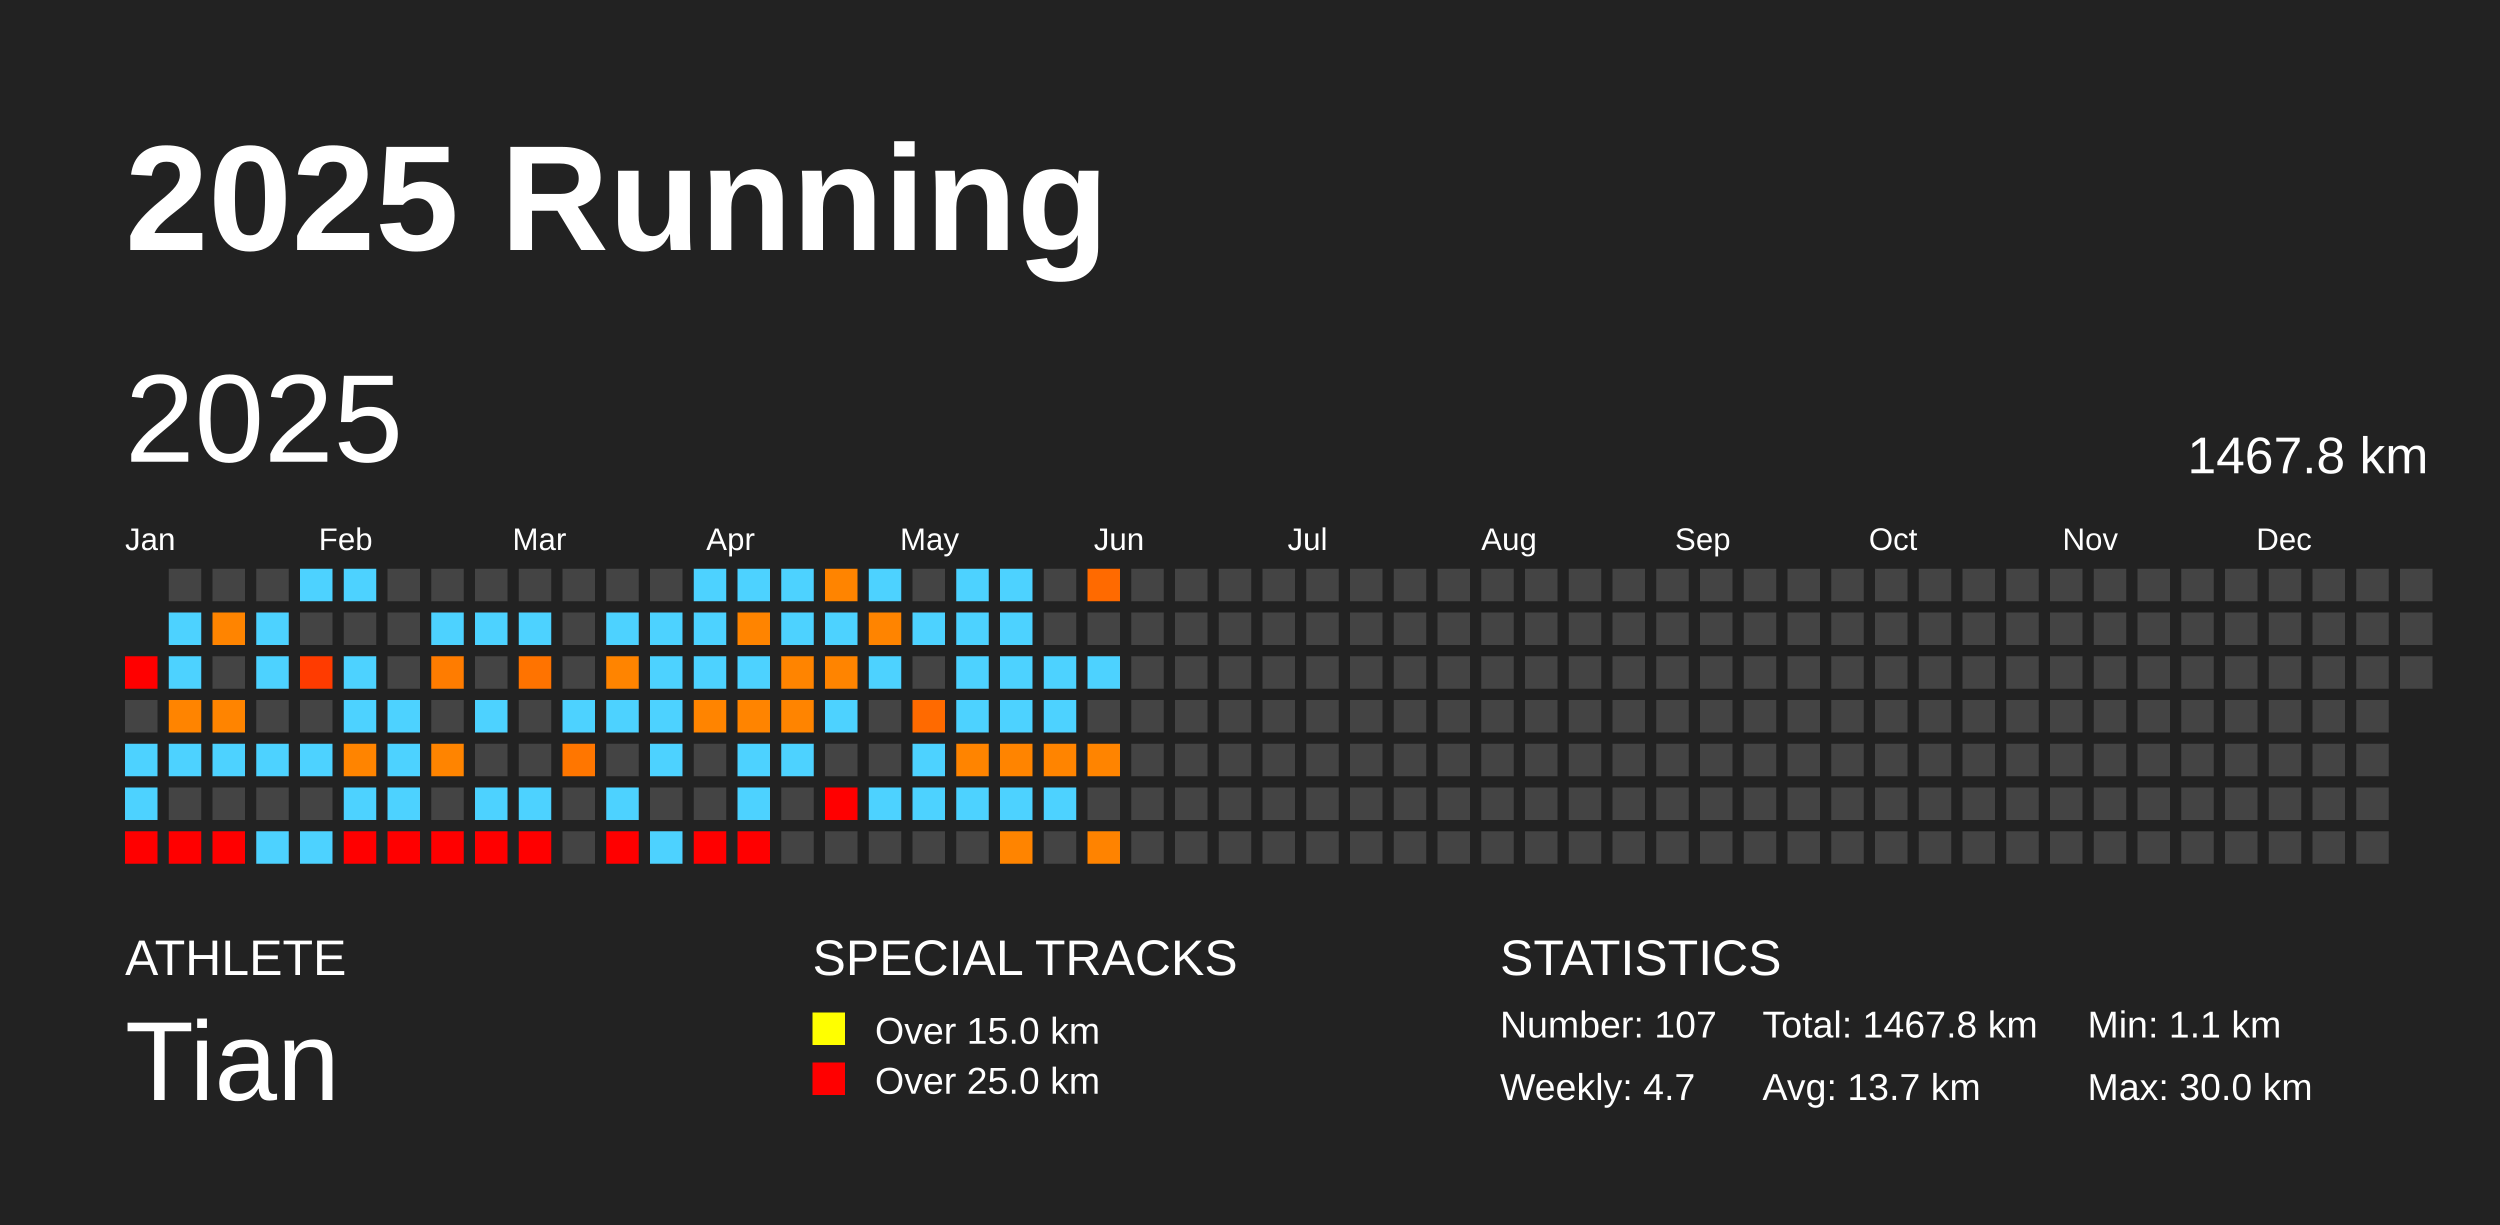
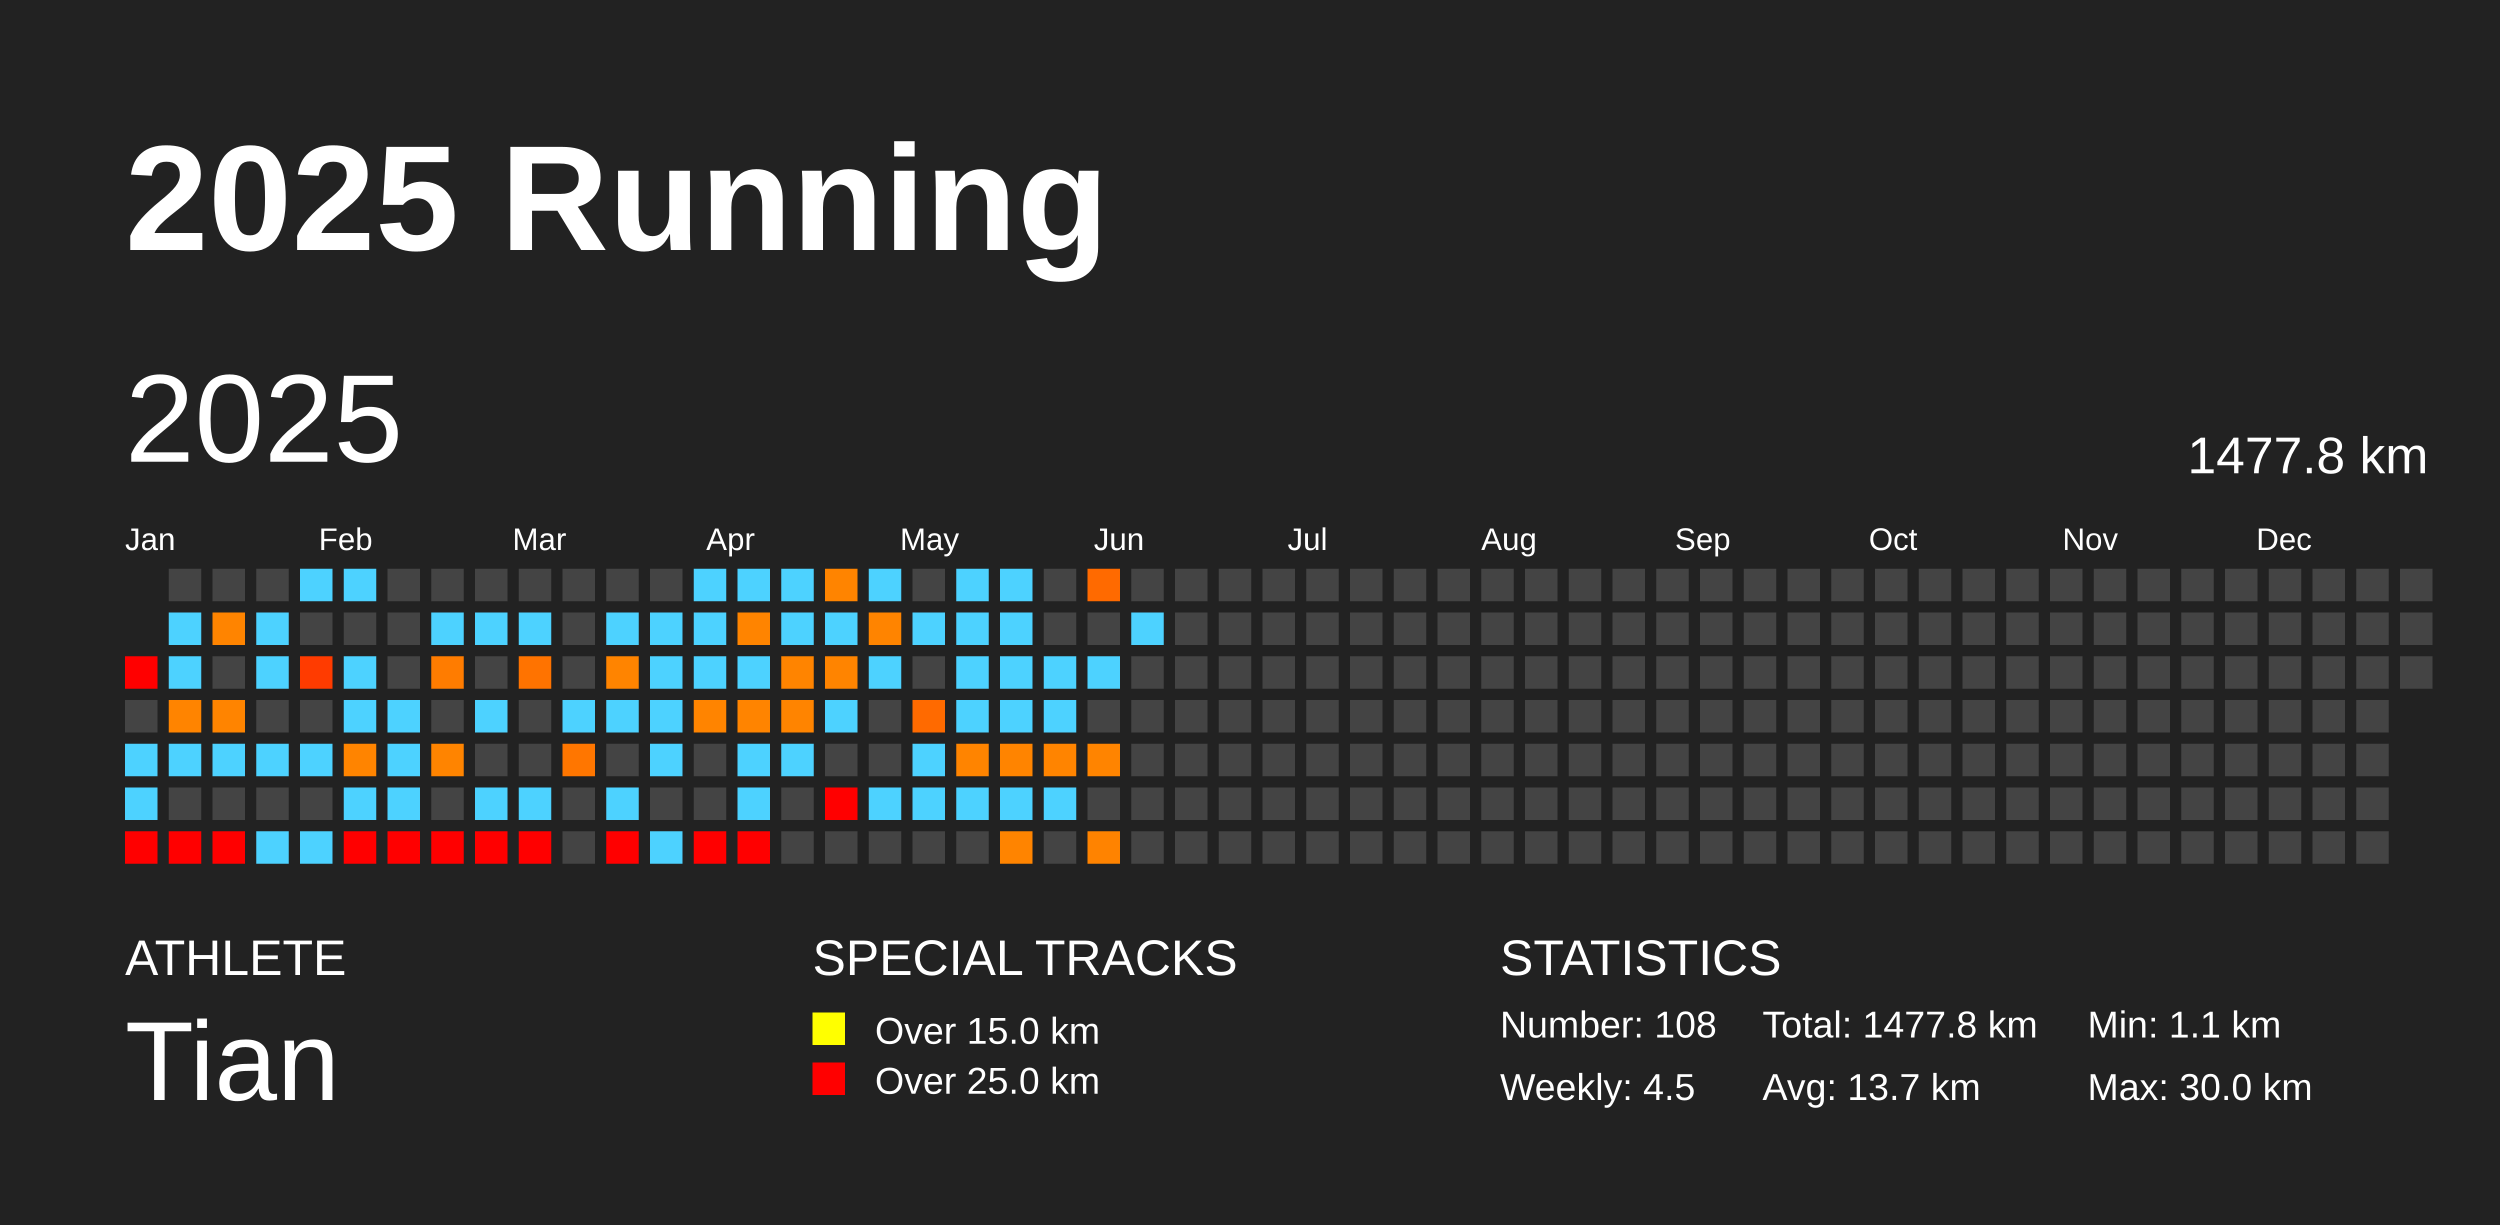
<svg xmlns="http://www.w3.org/2000/svg" baseProfile="full" height="98mm" version="1.1" viewBox="0,0,200,98" width="200mm">
  <defs />
  <rect fill="#222222" height="98" width="200" x="0" y="0" />
  <text fill="#FFFFFF" style="font-size:12px; font-family:Arial; font-weight:bold;" x="10" y="20">2025 Running</text>
  <text fill="#FFFFFF" style="font-size:4px; font-family:Arial" x="10" y="78">ATHLETE</text>
  <text fill="#FFFFFF" style="font-size:9px; font-family:Arial" x="10" y="88">Tian</text>
  <text fill="#FFFFFF" style="font-size:4px; font-family:Arial" x="65" y="78">SPECIAL TRACKS</text>
  <rect fill="yellow" height="2.6" width="2.6" x="65" y="81" />
  <text fill="#FFFFFF" style="font-size:3px; font-family:Arial" x="70" y="83.5">Over 15.0 km</text>
  <rect fill="red" height="2.6" width="2.6" x="65" y="85" />
  <text fill="#FFFFFF" style="font-size:3px; font-family:Arial" x="70" y="87.5">Over 25.0 km</text>
  <text fill="#FFFFFF" style="font-size:4px; font-family:Arial" x="120" y="78">STATISTICS</text>
-   <text fill="#FFFFFF" style="font-size:3px; font-family:Arial" x="120" y="83">Number: 107</text>
-   <text fill="#FFFFFF" style="font-size:3px; font-family:Arial" x="120" y="88">Weekly: 4.7</text>
-   <text fill="#FFFFFF" style="font-size:3px; font-family:Arial" x="141" y="83">Total: 1467.8 km</text>
+   <text fill="#FFFFFF" style="font-size:3px; font-family:Arial" x="120" y="83">Number: 108</text>
+   <text fill="#FFFFFF" style="font-size:3px; font-family:Arial" x="120" y="88">Weekly: 4.5</text>
+   <text fill="#FFFFFF" style="font-size:3px; font-family:Arial" x="141" y="83">Total: 1477.8 km</text>
  <text fill="#FFFFFF" style="font-size:3px; font-family:Arial" x="141" y="88">Avg: 13.7 km</text>
  <text fill="#FFFFFF" style="font-size:3px; font-family:Arial" x="167" y="83">Min: 1.1 km</text>
  <text fill="#FFFFFF" style="font-size:3px; font-family:Arial" x="167" y="88">Max: 30.0 km</text>
  <text dominant-baseline="hanging" fill="#FFFFFF" style="font-size:10.0px; font-family:Arial;" x="10" y="30">2025</text>
-   <text dominant-baseline="hanging" fill="#FFFFFF" style="font-size:4.125px; font-family:Arial;" x="175" y="35">1467.8 km</text>
+   <text dominant-baseline="hanging" fill="#FFFFFF" style="font-size:4.125px; font-family:Arial;" x="175" y="35">1477.8 km</text>
  <text fill="#FFFFFF" style="font-size:2.5px; font-family:Arial" x="10.0" y="44">Jan</text>
  <text fill="#FFFFFF" style="font-size:2.5px; font-family:Arial" x="25.5" y="44">Feb</text>
  <text fill="#FFFFFF" style="font-size:2.5px; font-family:Arial" x="41.0" y="44">Mar</text>
  <text fill="#FFFFFF" style="font-size:2.5px; font-family:Arial" x="56.5" y="44">Apr</text>
  <text fill="#FFFFFF" style="font-size:2.5px; font-family:Arial" x="72.0" y="44">May</text>
  <text fill="#FFFFFF" style="font-size:2.5px; font-family:Arial" x="87.5" y="44">Jun</text>
  <text fill="#FFFFFF" style="font-size:2.5px; font-family:Arial" x="103.0" y="44">Jul</text>
  <text fill="#FFFFFF" style="font-size:2.5px; font-family:Arial" x="118.5" y="44">Aug</text>
  <text fill="#FFFFFF" style="font-size:2.5px; font-family:Arial" x="134.0" y="44">Sep</text>
  <text fill="#FFFFFF" style="font-size:2.5px; font-family:Arial" x="149.5" y="44">Oct</text>
  <text fill="#FFFFFF" style="font-size:2.5px; font-family:Arial" x="165.0" y="44">Nov</text>
  <text fill="#FFFFFF" style="font-size:2.5px; font-family:Arial" x="180.5" y="44">Dec</text>
  <rect fill="red" height="2.6" width="2.6" x="10.0" y="52.5" />
  <rect fill="#444444" height="2.6" width="2.6" x="10.0" y="56.0" />
  <rect fill="#4dd2ff" height="2.6" width="2.6" x="10.0" y="59.5" />
  <rect fill="#4dd2ff" height="2.6" width="2.6" x="10.0" y="63.0" />
  <rect fill="red" height="2.6" width="2.6" x="10.0" y="66.5" />
  <rect fill="#444444" height="2.6" width="2.6" x="13.5" y="45.5" />
  <rect fill="#4dd2ff" height="2.6" width="2.6" x="13.5" y="49.0" />
  <rect fill="#4dd2ff" height="2.6" width="2.6" x="13.5" y="52.5" />
  <rect fill="#ff8400" height="2.6" width="2.6" x="13.5" y="56.0" />
  <rect fill="#4dd2ff" height="2.6" width="2.6" x="13.5" y="59.5" />
  <rect fill="#444444" height="2.6" width="2.6" x="13.5" y="63.0" />
  <rect fill="red" height="2.6" width="2.6" x="13.5" y="66.5" />
  <rect fill="#444444" height="2.6" width="2.6" x="17.0" y="45.5" />
  <rect fill="#ff8400" height="2.6" width="2.6" x="17.0" y="49.0" />
  <rect fill="#444444" height="2.6" width="2.6" x="17.0" y="52.5" />
  <rect fill="#ff8400" height="2.6" width="2.6" x="17.0" y="56.0" />
  <rect fill="#4dd2ff" height="2.6" width="2.6" x="17.0" y="59.5" />
  <rect fill="#444444" height="2.6" width="2.6" x="17.0" y="63.0" />
  <rect fill="red" height="2.6" width="2.6" x="17.0" y="66.5" />
  <rect fill="#444444" height="2.6" width="2.6" x="20.5" y="45.5" />
  <rect fill="#4dd2ff" height="2.6" width="2.6" x="20.5" y="49.0" />
  <rect fill="#4dd2ff" height="2.6" width="2.6" x="20.5" y="52.5" />
  <rect fill="#444444" height="2.6" width="2.6" x="20.5" y="56.0" />
  <rect fill="#4dd2ff" height="2.6" width="2.6" x="20.5" y="59.5" />
  <rect fill="#444444" height="2.6" width="2.6" x="20.5" y="63.0" />
  <rect fill="#4dd2ff" height="2.6" width="2.6" x="20.5" y="66.5" />
  <rect fill="#4dd2ff" height="2.6" width="2.6" x="24.0" y="45.5" />
  <rect fill="#444444" height="2.6" width="2.6" x="24.0" y="49.0" />
  <rect fill="#ff3b00" height="2.6" width="2.6" x="24.0" y="52.5" />
  <rect fill="#444444" height="2.6" width="2.6" x="24.0" y="56.0" />
  <rect fill="#4dd2ff" height="2.6" width="2.6" x="24.0" y="59.5" />
  <rect fill="#444444" height="2.6" width="2.6" x="24.0" y="63.0" />
  <rect fill="#4dd2ff" height="2.6" width="2.6" x="24.0" y="66.5" />
  <rect fill="#4dd2ff" height="2.6" width="2.6" x="27.5" y="45.5" />
  <rect fill="#444444" height="2.6" width="2.6" x="27.5" y="49.0" />
  <rect fill="#4dd2ff" height="2.6" width="2.6" x="27.5" y="52.5" />
  <rect fill="#4dd2ff" height="2.6" width="2.6" x="27.5" y="56.0" />
  <rect fill="#ff8400" height="2.6" width="2.6" x="27.5" y="59.5" />
  <rect fill="#4dd2ff" height="2.6" width="2.6" x="27.5" y="63.0" />
  <rect fill="red" height="2.6" width="2.6" x="27.5" y="66.5" />
  <rect fill="#444444" height="2.6" width="2.6" x="31.0" y="45.5" />
  <rect fill="#444444" height="2.6" width="2.6" x="31.0" y="49.0" />
  <rect fill="#444444" height="2.6" width="2.6" x="31.0" y="52.5" />
  <rect fill="#4dd2ff" height="2.6" width="2.6" x="31.0" y="56.0" />
  <rect fill="#4dd2ff" height="2.6" width="2.6" x="31.0" y="59.5" />
  <rect fill="#4dd2ff" height="2.6" width="2.6" x="31.0" y="63.0" />
  <rect fill="red" height="2.6" width="2.6" x="31.0" y="66.5" />
  <rect fill="#444444" height="2.6" width="2.6" x="34.5" y="45.5" />
  <rect fill="#4dd2ff" height="2.6" width="2.6" x="34.5" y="49.0" />
  <rect fill="#ff7c00" height="2.6" width="2.6" x="34.5" y="52.5" />
  <rect fill="#444444" height="2.6" width="2.6" x="34.5" y="56.0" />
  <rect fill="#ff8400" height="2.6" width="2.6" x="34.5" y="59.5" />
  <rect fill="#444444" height="2.6" width="2.6" x="34.5" y="63.0" />
  <rect fill="red" height="2.6" width="2.6" x="34.5" y="66.5" />
  <rect fill="#444444" height="2.6" width="2.6" x="38.0" y="45.5" />
  <rect fill="#4dd2ff" height="2.6" width="2.6" x="38.0" y="49.0" />
  <rect fill="#444444" height="2.6" width="2.6" x="38.0" y="52.5" />
  <rect fill="#4dd2ff" height="2.6" width="2.6" x="38.0" y="56.0" />
  <rect fill="#444444" height="2.6" width="2.6" x="38.0" y="59.5" />
  <rect fill="#4dd2ff" height="2.6" width="2.6" x="38.0" y="63.0" />
  <rect fill="red" height="2.6" width="2.6" x="38.0" y="66.5" />
  <rect fill="#444444" height="2.6" width="2.6" x="41.5" y="45.5" />
  <rect fill="#4dd2ff" height="2.6" width="2.6" x="41.5" y="49.0" />
  <rect fill="#ff7300" height="2.6" width="2.6" x="41.5" y="52.5" />
  <rect fill="#444444" height="2.6" width="2.6" x="41.5" y="56.0" />
  <rect fill="#444444" height="2.6" width="2.6" x="41.5" y="59.5" />
  <rect fill="#4dd2ff" height="2.6" width="2.6" x="41.5" y="63.0" />
  <rect fill="red" height="2.6" width="2.6" x="41.5" y="66.5" />
  <rect fill="#444444" height="2.6" width="2.6" x="45.0" y="45.5" />
  <rect fill="#444444" height="2.6" width="2.6" x="45.0" y="49.0" />
  <rect fill="#444444" height="2.6" width="2.6" x="45.0" y="52.5" />
  <rect fill="#4dd2ff" height="2.6" width="2.6" x="45.0" y="56.0" />
  <rect fill="#ff7600" height="2.6" width="2.6" x="45.0" y="59.5" />
  <rect fill="#444444" height="2.6" width="2.6" x="45.0" y="63.0" />
  <rect fill="#444444" height="2.6" width="2.6" x="45.0" y="66.5" />
  <rect fill="#444444" height="2.6" width="2.6" x="48.5" y="45.5" />
  <rect fill="#4dd2ff" height="2.6" width="2.6" x="48.5" y="49.0" />
  <rect fill="#ff8400" height="2.6" width="2.6" x="48.5" y="52.5" />
  <rect fill="#4dd2ff" height="2.6" width="2.6" x="48.5" y="56.0" />
  <rect fill="#444444" height="2.6" width="2.6" x="48.5" y="59.5" />
  <rect fill="#4dd2ff" height="2.6" width="2.6" x="48.5" y="63.0" />
  <rect fill="red" height="2.6" width="2.6" x="48.5" y="66.5" />
  <rect fill="#444444" height="2.6" width="2.6" x="52.0" y="45.5" />
  <rect fill="#4dd2ff" height="2.6" width="2.6" x="52.0" y="49.0" />
  <rect fill="#4dd2ff" height="2.6" width="2.6" x="52.0" y="52.5" />
  <rect fill="#4dd2ff" height="2.6" width="2.6" x="52.0" y="56.0" />
  <rect fill="#4dd2ff" height="2.6" width="2.6" x="52.0" y="59.5" />
  <rect fill="#444444" height="2.6" width="2.6" x="52.0" y="63.0" />
  <rect fill="#4dd2ff" height="2.6" width="2.6" x="52.0" y="66.5" />
  <rect fill="#4dd2ff" height="2.6" width="2.6" x="55.5" y="45.5" />
  <rect fill="#4dd2ff" height="2.6" width="2.6" x="55.5" y="49.0" />
  <rect fill="#4dd2ff" height="2.6" width="2.6" x="55.5" y="52.5" />
  <rect fill="#ff8400" height="2.6" width="2.6" x="55.5" y="56.0" />
  <rect fill="#444444" height="2.6" width="2.6" x="55.5" y="59.5" />
  <rect fill="#444444" height="2.6" width="2.6" x="55.5" y="63.0" />
  <rect fill="red" height="2.6" width="2.6" x="55.5" y="66.5" />
  <rect fill="#4dd2ff" height="2.6" width="2.6" x="59.0" y="45.5" />
  <rect fill="#ff8400" height="2.6" width="2.6" x="59.0" y="49.0" />
  <rect fill="#4dd2ff" height="2.6" width="2.6" x="59.0" y="52.5" />
  <rect fill="#ff8400" height="2.6" width="2.6" x="59.0" y="56.0" />
  <rect fill="#4dd2ff" height="2.6" width="2.6" x="59.0" y="59.5" />
  <rect fill="#4dd2ff" height="2.6" width="2.6" x="59.0" y="63.0" />
  <rect fill="red" height="2.6" width="2.6" x="59.0" y="66.5" />
  <rect fill="#4dd2ff" height="2.6" width="2.6" x="62.5" y="45.5" />
  <rect fill="#4dd2ff" height="2.6" width="2.6" x="62.5" y="49.0" />
  <rect fill="#ff8400" height="2.6" width="2.6" x="62.5" y="52.5" />
  <rect fill="#ff8400" height="2.6" width="2.6" x="62.5" y="56.0" />
  <rect fill="#4dd2ff" height="2.6" width="2.6" x="62.5" y="59.5" />
  <rect fill="#444444" height="2.6" width="2.6" x="62.5" y="63.0" />
  <rect fill="#444444" height="2.6" width="2.6" x="62.5" y="66.5" />
  <rect fill="#ff8400" height="2.6" width="2.6" x="66.0" y="45.5" />
  <rect fill="#4dd2ff" height="2.6" width="2.6" x="66.0" y="49.0" />
  <rect fill="#ff8400" height="2.6" width="2.6" x="66.0" y="52.5" />
  <rect fill="#4dd2ff" height="2.6" width="2.6" x="66.0" y="56.0" />
  <rect fill="#444444" height="2.6" width="2.6" x="66.0" y="59.5" />
  <rect fill="red" height="2.6" width="2.6" x="66.0" y="63.0" />
  <rect fill="#444444" height="2.6" width="2.6" x="66.0" y="66.5" />
  <rect fill="#4dd2ff" height="2.6" width="2.6" x="69.5" y="45.5" />
  <rect fill="#ff8400" height="2.6" width="2.6" x="69.5" y="49.0" />
  <rect fill="#4dd2ff" height="2.6" width="2.6" x="69.5" y="52.5" />
  <rect fill="#444444" height="2.6" width="2.6" x="69.5" y="56.0" />
  <rect fill="#444444" height="2.6" width="2.6" x="69.5" y="59.5" />
  <rect fill="#4dd2ff" height="2.6" width="2.6" x="69.5" y="63.0" />
  <rect fill="#444444" height="2.6" width="2.6" x="69.5" y="66.5" />
  <rect fill="#444444" height="2.6" width="2.6" x="73.0" y="45.5" />
  <rect fill="#4dd2ff" height="2.6" width="2.6" x="73.0" y="49.0" />
  <rect fill="#444444" height="2.6" width="2.6" x="73.0" y="52.5" />
  <rect fill="#ff6a00" height="2.6" width="2.6" x="73.0" y="56.0" />
  <rect fill="#4dd2ff" height="2.6" width="2.6" x="73.0" y="59.5" />
  <rect fill="#4dd2ff" height="2.6" width="2.6" x="73.0" y="63.0" />
  <rect fill="#444444" height="2.6" width="2.6" x="73.0" y="66.5" />
  <rect fill="#4dd2ff" height="2.6" width="2.6" x="76.5" y="45.5" />
  <rect fill="#4dd2ff" height="2.6" width="2.6" x="76.5" y="49.0" />
  <rect fill="#4dd2ff" height="2.6" width="2.6" x="76.5" y="52.5" />
  <rect fill="#4dd2ff" height="2.6" width="2.6" x="76.5" y="56.0" />
  <rect fill="#ff8400" height="2.6" width="2.6" x="76.5" y="59.5" />
  <rect fill="#4dd2ff" height="2.6" width="2.6" x="76.5" y="63.0" />
  <rect fill="#444444" height="2.6" width="2.6" x="76.5" y="66.5" />
  <rect fill="#4dd2ff" height="2.6" width="2.6" x="80.0" y="45.5" />
  <rect fill="#4dd2ff" height="2.6" width="2.6" x="80.0" y="49.0" />
  <rect fill="#4dd2ff" height="2.6" width="2.6" x="80.0" y="52.5" />
  <rect fill="#4dd2ff" height="2.6" width="2.6" x="80.0" y="56.0" />
  <rect fill="#ff8400" height="2.6" width="2.6" x="80.0" y="59.5" />
  <rect fill="#4dd2ff" height="2.6" width="2.6" x="80.0" y="63.0" />
  <rect fill="#ff8400" height="2.6" width="2.6" x="80.0" y="66.5" />
  <rect fill="#444444" height="2.6" width="2.6" x="83.5" y="45.5" />
  <rect fill="#444444" height="2.6" width="2.6" x="83.5" y="49.0" />
  <rect fill="#4dd2ff" height="2.6" width="2.6" x="83.5" y="52.5" />
  <rect fill="#4dd2ff" height="2.6" width="2.6" x="83.5" y="56.0" />
  <rect fill="#ff8400" height="2.6" width="2.6" x="83.5" y="59.5" />
  <rect fill="#4dd2ff" height="2.6" width="2.6" x="83.5" y="63.0" />
  <rect fill="#444444" height="2.6" width="2.6" x="83.5" y="66.5" />
  <rect fill="#ff6a00" height="2.6" width="2.6" x="87.0" y="45.5" />
  <rect fill="#444444" height="2.6" width="2.6" x="87.0" y="49.0" />
  <rect fill="#4dd2ff" height="2.6" width="2.6" x="87.0" y="52.5" />
  <rect fill="#444444" height="2.6" width="2.6" x="87.0" y="56.0" />
  <rect fill="#ff8400" height="2.6" width="2.6" x="87.0" y="59.5" />
  <rect fill="#444444" height="2.6" width="2.6" x="87.0" y="63.0" />
  <rect fill="#ff8300" height="2.6" width="2.6" x="87.0" y="66.5" />
  <rect fill="#444444" height="2.6" width="2.6" x="90.5" y="45.5" />
-   <rect fill="#444444" height="2.6" width="2.6" x="90.5" y="49.0" />
+   <rect fill="#4dd2ff" height="2.6" width="2.6" x="90.5" y="49.0" />
  <rect fill="#444444" height="2.6" width="2.6" x="90.5" y="52.5" />
  <rect fill="#444444" height="2.6" width="2.6" x="90.5" y="56.0" />
  <rect fill="#444444" height="2.6" width="2.6" x="90.5" y="59.5" />
  <rect fill="#444444" height="2.6" width="2.6" x="90.5" y="63.0" />
  <rect fill="#444444" height="2.6" width="2.6" x="90.5" y="66.5" />
  <rect fill="#444444" height="2.6" width="2.6" x="94.0" y="45.5" />
  <rect fill="#444444" height="2.6" width="2.6" x="94.0" y="49.0" />
  <rect fill="#444444" height="2.6" width="2.6" x="94.0" y="52.5" />
  <rect fill="#444444" height="2.6" width="2.6" x="94.0" y="56.0" />
  <rect fill="#444444" height="2.6" width="2.6" x="94.0" y="59.5" />
  <rect fill="#444444" height="2.6" width="2.6" x="94.0" y="63.0" />
  <rect fill="#444444" height="2.6" width="2.6" x="94.0" y="66.5" />
  <rect fill="#444444" height="2.6" width="2.6" x="97.5" y="45.5" />
  <rect fill="#444444" height="2.6" width="2.6" x="97.5" y="49.0" />
  <rect fill="#444444" height="2.6" width="2.6" x="97.5" y="52.5" />
  <rect fill="#444444" height="2.6" width="2.6" x="97.5" y="56.0" />
  <rect fill="#444444" height="2.6" width="2.6" x="97.5" y="59.5" />
  <rect fill="#444444" height="2.6" width="2.6" x="97.5" y="63.0" />
  <rect fill="#444444" height="2.6" width="2.6" x="97.5" y="66.5" />
  <rect fill="#444444" height="2.6" width="2.6" x="101.0" y="45.5" />
  <rect fill="#444444" height="2.6" width="2.6" x="101.0" y="49.0" />
  <rect fill="#444444" height="2.6" width="2.6" x="101.0" y="52.5" />
  <rect fill="#444444" height="2.6" width="2.6" x="101.0" y="56.0" />
  <rect fill="#444444" height="2.6" width="2.6" x="101.0" y="59.5" />
  <rect fill="#444444" height="2.6" width="2.6" x="101.0" y="63.0" />
  <rect fill="#444444" height="2.6" width="2.6" x="101.0" y="66.5" />
  <rect fill="#444444" height="2.6" width="2.6" x="104.5" y="45.5" />
  <rect fill="#444444" height="2.6" width="2.6" x="104.5" y="49.0" />
  <rect fill="#444444" height="2.6" width="2.6" x="104.5" y="52.5" />
  <rect fill="#444444" height="2.6" width="2.6" x="104.5" y="56.0" />
  <rect fill="#444444" height="2.6" width="2.6" x="104.5" y="59.5" />
  <rect fill="#444444" height="2.6" width="2.6" x="104.5" y="63.0" />
  <rect fill="#444444" height="2.6" width="2.6" x="104.5" y="66.5" />
  <rect fill="#444444" height="2.6" width="2.6" x="108.0" y="45.5" />
  <rect fill="#444444" height="2.6" width="2.6" x="108.0" y="49.0" />
  <rect fill="#444444" height="2.6" width="2.6" x="108.0" y="52.5" />
  <rect fill="#444444" height="2.6" width="2.6" x="108.0" y="56.0" />
  <rect fill="#444444" height="2.6" width="2.6" x="108.0" y="59.5" />
  <rect fill="#444444" height="2.6" width="2.6" x="108.0" y="63.0" />
  <rect fill="#444444" height="2.6" width="2.6" x="108.0" y="66.5" />
  <rect fill="#444444" height="2.6" width="2.6" x="111.5" y="45.5" />
  <rect fill="#444444" height="2.6" width="2.6" x="111.5" y="49.0" />
  <rect fill="#444444" height="2.6" width="2.6" x="111.5" y="52.5" />
  <rect fill="#444444" height="2.6" width="2.6" x="111.5" y="56.0" />
  <rect fill="#444444" height="2.6" width="2.6" x="111.5" y="59.5" />
  <rect fill="#444444" height="2.6" width="2.6" x="111.5" y="63.0" />
  <rect fill="#444444" height="2.6" width="2.6" x="111.5" y="66.5" />
  <rect fill="#444444" height="2.6" width="2.6" x="115.0" y="45.5" />
  <rect fill="#444444" height="2.6" width="2.6" x="115.0" y="49.0" />
  <rect fill="#444444" height="2.6" width="2.6" x="115.0" y="52.5" />
  <rect fill="#444444" height="2.6" width="2.6" x="115.0" y="56.0" />
  <rect fill="#444444" height="2.6" width="2.6" x="115.0" y="59.5" />
  <rect fill="#444444" height="2.6" width="2.6" x="115.0" y="63.0" />
  <rect fill="#444444" height="2.6" width="2.6" x="115.0" y="66.5" />
  <rect fill="#444444" height="2.6" width="2.6" x="118.5" y="45.5" />
  <rect fill="#444444" height="2.6" width="2.6" x="118.5" y="49.0" />
  <rect fill="#444444" height="2.6" width="2.6" x="118.5" y="52.5" />
  <rect fill="#444444" height="2.6" width="2.6" x="118.5" y="56.0" />
  <rect fill="#444444" height="2.6" width="2.6" x="118.5" y="59.5" />
  <rect fill="#444444" height="2.6" width="2.6" x="118.5" y="63.0" />
  <rect fill="#444444" height="2.6" width="2.6" x="118.5" y="66.5" />
  <rect fill="#444444" height="2.6" width="2.6" x="122.0" y="45.5" />
  <rect fill="#444444" height="2.6" width="2.6" x="122.0" y="49.0" />
  <rect fill="#444444" height="2.6" width="2.6" x="122.0" y="52.5" />
  <rect fill="#444444" height="2.6" width="2.6" x="122.0" y="56.0" />
  <rect fill="#444444" height="2.6" width="2.6" x="122.0" y="59.5" />
  <rect fill="#444444" height="2.6" width="2.6" x="122.0" y="63.0" />
  <rect fill="#444444" height="2.6" width="2.6" x="122.0" y="66.5" />
  <rect fill="#444444" height="2.6" width="2.6" x="125.5" y="45.5" />
  <rect fill="#444444" height="2.6" width="2.6" x="125.5" y="49.0" />
  <rect fill="#444444" height="2.6" width="2.6" x="125.5" y="52.5" />
  <rect fill="#444444" height="2.6" width="2.6" x="125.5" y="56.0" />
  <rect fill="#444444" height="2.6" width="2.6" x="125.5" y="59.5" />
  <rect fill="#444444" height="2.6" width="2.6" x="125.5" y="63.0" />
  <rect fill="#444444" height="2.6" width="2.6" x="125.5" y="66.5" />
  <rect fill="#444444" height="2.6" width="2.6" x="129.0" y="45.5" />
  <rect fill="#444444" height="2.6" width="2.6" x="129.0" y="49.0" />
  <rect fill="#444444" height="2.6" width="2.6" x="129.0" y="52.5" />
  <rect fill="#444444" height="2.6" width="2.6" x="129.0" y="56.0" />
  <rect fill="#444444" height="2.6" width="2.6" x="129.0" y="59.5" />
  <rect fill="#444444" height="2.6" width="2.6" x="129.0" y="63.0" />
  <rect fill="#444444" height="2.6" width="2.6" x="129.0" y="66.5" />
  <rect fill="#444444" height="2.6" width="2.6" x="132.5" y="45.5" />
  <rect fill="#444444" height="2.6" width="2.6" x="132.5" y="49.0" />
  <rect fill="#444444" height="2.6" width="2.6" x="132.5" y="52.5" />
  <rect fill="#444444" height="2.6" width="2.6" x="132.5" y="56.0" />
  <rect fill="#444444" height="2.6" width="2.6" x="132.5" y="59.5" />
  <rect fill="#444444" height="2.6" width="2.6" x="132.5" y="63.0" />
  <rect fill="#444444" height="2.6" width="2.6" x="132.5" y="66.5" />
  <rect fill="#444444" height="2.6" width="2.6" x="136.0" y="45.5" />
  <rect fill="#444444" height="2.6" width="2.6" x="136.0" y="49.0" />
  <rect fill="#444444" height="2.6" width="2.6" x="136.0" y="52.5" />
  <rect fill="#444444" height="2.6" width="2.6" x="136.0" y="56.0" />
  <rect fill="#444444" height="2.6" width="2.6" x="136.0" y="59.5" />
  <rect fill="#444444" height="2.6" width="2.6" x="136.0" y="63.0" />
  <rect fill="#444444" height="2.6" width="2.6" x="136.0" y="66.5" />
  <rect fill="#444444" height="2.6" width="2.6" x="139.5" y="45.5" />
  <rect fill="#444444" height="2.6" width="2.6" x="139.5" y="49.0" />
  <rect fill="#444444" height="2.6" width="2.6" x="139.5" y="52.5" />
  <rect fill="#444444" height="2.6" width="2.6" x="139.5" y="56.0" />
  <rect fill="#444444" height="2.6" width="2.6" x="139.5" y="59.5" />
  <rect fill="#444444" height="2.6" width="2.6" x="139.5" y="63.0" />
  <rect fill="#444444" height="2.6" width="2.6" x="139.5" y="66.5" />
  <rect fill="#444444" height="2.6" width="2.6" x="143.0" y="45.5" />
  <rect fill="#444444" height="2.6" width="2.6" x="143.0" y="49.0" />
  <rect fill="#444444" height="2.6" width="2.6" x="143.0" y="52.5" />
  <rect fill="#444444" height="2.6" width="2.6" x="143.0" y="56.0" />
  <rect fill="#444444" height="2.6" width="2.6" x="143.0" y="59.5" />
  <rect fill="#444444" height="2.6" width="2.6" x="143.0" y="63.0" />
  <rect fill="#444444" height="2.6" width="2.6" x="143.0" y="66.5" />
  <rect fill="#444444" height="2.6" width="2.6" x="146.5" y="45.5" />
  <rect fill="#444444" height="2.6" width="2.6" x="146.5" y="49.0" />
  <rect fill="#444444" height="2.6" width="2.6" x="146.5" y="52.5" />
  <rect fill="#444444" height="2.6" width="2.6" x="146.5" y="56.0" />
  <rect fill="#444444" height="2.6" width="2.6" x="146.5" y="59.5" />
  <rect fill="#444444" height="2.6" width="2.6" x="146.5" y="63.0" />
  <rect fill="#444444" height="2.6" width="2.6" x="146.5" y="66.5" />
  <rect fill="#444444" height="2.6" width="2.6" x="150.0" y="45.5" />
  <rect fill="#444444" height="2.6" width="2.6" x="150.0" y="49.0" />
  <rect fill="#444444" height="2.6" width="2.6" x="150.0" y="52.5" />
  <rect fill="#444444" height="2.6" width="2.6" x="150.0" y="56.0" />
  <rect fill="#444444" height="2.6" width="2.6" x="150.0" y="59.5" />
  <rect fill="#444444" height="2.6" width="2.6" x="150.0" y="63.0" />
  <rect fill="#444444" height="2.6" width="2.6" x="150.0" y="66.5" />
  <rect fill="#444444" height="2.6" width="2.6" x="153.5" y="45.5" />
  <rect fill="#444444" height="2.6" width="2.6" x="153.5" y="49.0" />
  <rect fill="#444444" height="2.6" width="2.6" x="153.5" y="52.5" />
  <rect fill="#444444" height="2.6" width="2.6" x="153.5" y="56.0" />
  <rect fill="#444444" height="2.6" width="2.6" x="153.5" y="59.5" />
  <rect fill="#444444" height="2.6" width="2.6" x="153.5" y="63.0" />
  <rect fill="#444444" height="2.6" width="2.6" x="153.5" y="66.5" />
  <rect fill="#444444" height="2.6" width="2.6" x="157.0" y="45.5" />
  <rect fill="#444444" height="2.6" width="2.6" x="157.0" y="49.0" />
  <rect fill="#444444" height="2.6" width="2.6" x="157.0" y="52.5" />
  <rect fill="#444444" height="2.6" width="2.6" x="157.0" y="56.0" />
  <rect fill="#444444" height="2.6" width="2.6" x="157.0" y="59.5" />
  <rect fill="#444444" height="2.6" width="2.6" x="157.0" y="63.0" />
  <rect fill="#444444" height="2.6" width="2.6" x="157.0" y="66.5" />
  <rect fill="#444444" height="2.6" width="2.6" x="160.5" y="45.5" />
  <rect fill="#444444" height="2.6" width="2.6" x="160.5" y="49.0" />
  <rect fill="#444444" height="2.6" width="2.6" x="160.5" y="52.5" />
  <rect fill="#444444" height="2.6" width="2.6" x="160.5" y="56.0" />
  <rect fill="#444444" height="2.6" width="2.6" x="160.5" y="59.5" />
  <rect fill="#444444" height="2.6" width="2.6" x="160.5" y="63.0" />
  <rect fill="#444444" height="2.6" width="2.6" x="160.5" y="66.5" />
  <rect fill="#444444" height="2.6" width="2.6" x="164.0" y="45.5" />
  <rect fill="#444444" height="2.6" width="2.6" x="164.0" y="49.0" />
  <rect fill="#444444" height="2.6" width="2.6" x="164.0" y="52.5" />
  <rect fill="#444444" height="2.6" width="2.6" x="164.0" y="56.0" />
  <rect fill="#444444" height="2.6" width="2.6" x="164.0" y="59.5" />
  <rect fill="#444444" height="2.6" width="2.6" x="164.0" y="63.0" />
  <rect fill="#444444" height="2.6" width="2.6" x="164.0" y="66.5" />
  <rect fill="#444444" height="2.6" width="2.6" x="167.5" y="45.5" />
  <rect fill="#444444" height="2.6" width="2.6" x="167.5" y="49.0" />
  <rect fill="#444444" height="2.6" width="2.6" x="167.5" y="52.5" />
  <rect fill="#444444" height="2.6" width="2.6" x="167.5" y="56.0" />
  <rect fill="#444444" height="2.6" width="2.6" x="167.5" y="59.5" />
  <rect fill="#444444" height="2.6" width="2.6" x="167.5" y="63.0" />
  <rect fill="#444444" height="2.6" width="2.6" x="167.5" y="66.5" />
  <rect fill="#444444" height="2.6" width="2.6" x="171.0" y="45.5" />
  <rect fill="#444444" height="2.6" width="2.6" x="171.0" y="49.0" />
  <rect fill="#444444" height="2.6" width="2.6" x="171.0" y="52.5" />
  <rect fill="#444444" height="2.6" width="2.6" x="171.0" y="56.0" />
  <rect fill="#444444" height="2.6" width="2.6" x="171.0" y="59.5" />
  <rect fill="#444444" height="2.6" width="2.6" x="171.0" y="63.0" />
  <rect fill="#444444" height="2.6" width="2.6" x="171.0" y="66.5" />
  <rect fill="#444444" height="2.6" width="2.6" x="174.5" y="45.5" />
  <rect fill="#444444" height="2.6" width="2.6" x="174.5" y="49.0" />
  <rect fill="#444444" height="2.6" width="2.6" x="174.5" y="52.5" />
  <rect fill="#444444" height="2.6" width="2.6" x="174.5" y="56.0" />
  <rect fill="#444444" height="2.6" width="2.6" x="174.5" y="59.5" />
  <rect fill="#444444" height="2.6" width="2.6" x="174.5" y="63.0" />
  <rect fill="#444444" height="2.6" width="2.6" x="174.5" y="66.5" />
  <rect fill="#444444" height="2.6" width="2.6" x="178.0" y="45.5" />
  <rect fill="#444444" height="2.6" width="2.6" x="178.0" y="49.0" />
  <rect fill="#444444" height="2.6" width="2.6" x="178.0" y="52.5" />
  <rect fill="#444444" height="2.6" width="2.6" x="178.0" y="56.0" />
  <rect fill="#444444" height="2.6" width="2.6" x="178.0" y="59.5" />
  <rect fill="#444444" height="2.6" width="2.6" x="178.0" y="63.0" />
  <rect fill="#444444" height="2.6" width="2.6" x="178.0" y="66.5" />
  <rect fill="#444444" height="2.6" width="2.6" x="181.5" y="45.5" />
  <rect fill="#444444" height="2.6" width="2.6" x="181.5" y="49.0" />
  <rect fill="#444444" height="2.6" width="2.6" x="181.5" y="52.5" />
  <rect fill="#444444" height="2.6" width="2.6" x="181.5" y="56.0" />
  <rect fill="#444444" height="2.6" width="2.6" x="181.5" y="59.5" />
  <rect fill="#444444" height="2.6" width="2.6" x="181.5" y="63.0" />
  <rect fill="#444444" height="2.6" width="2.6" x="181.5" y="66.5" />
  <rect fill="#444444" height="2.6" width="2.6" x="185.0" y="45.5" />
  <rect fill="#444444" height="2.6" width="2.6" x="185.0" y="49.0" />
  <rect fill="#444444" height="2.6" width="2.6" x="185.0" y="52.5" />
  <rect fill="#444444" height="2.6" width="2.6" x="185.0" y="56.0" />
  <rect fill="#444444" height="2.6" width="2.6" x="185.0" y="59.5" />
  <rect fill="#444444" height="2.6" width="2.6" x="185.0" y="63.0" />
  <rect fill="#444444" height="2.6" width="2.6" x="185.0" y="66.5" />
  <rect fill="#444444" height="2.6" width="2.6" x="188.5" y="45.5" />
  <rect fill="#444444" height="2.6" width="2.6" x="188.5" y="49.0" />
  <rect fill="#444444" height="2.6" width="2.6" x="188.5" y="52.5" />
  <rect fill="#444444" height="2.6" width="2.6" x="188.5" y="56.0" />
  <rect fill="#444444" height="2.6" width="2.6" x="188.5" y="59.5" />
  <rect fill="#444444" height="2.6" width="2.6" x="188.5" y="63.0" />
  <rect fill="#444444" height="2.6" width="2.6" x="188.5" y="66.5" />
  <rect fill="#444444" height="2.6" width="2.6" x="192.0" y="45.5" />
  <rect fill="#444444" height="2.6" width="2.6" x="192.0" y="49.0" />
  <rect fill="#444444" height="2.6" width="2.6" x="192.0" y="52.5" />
</svg>
